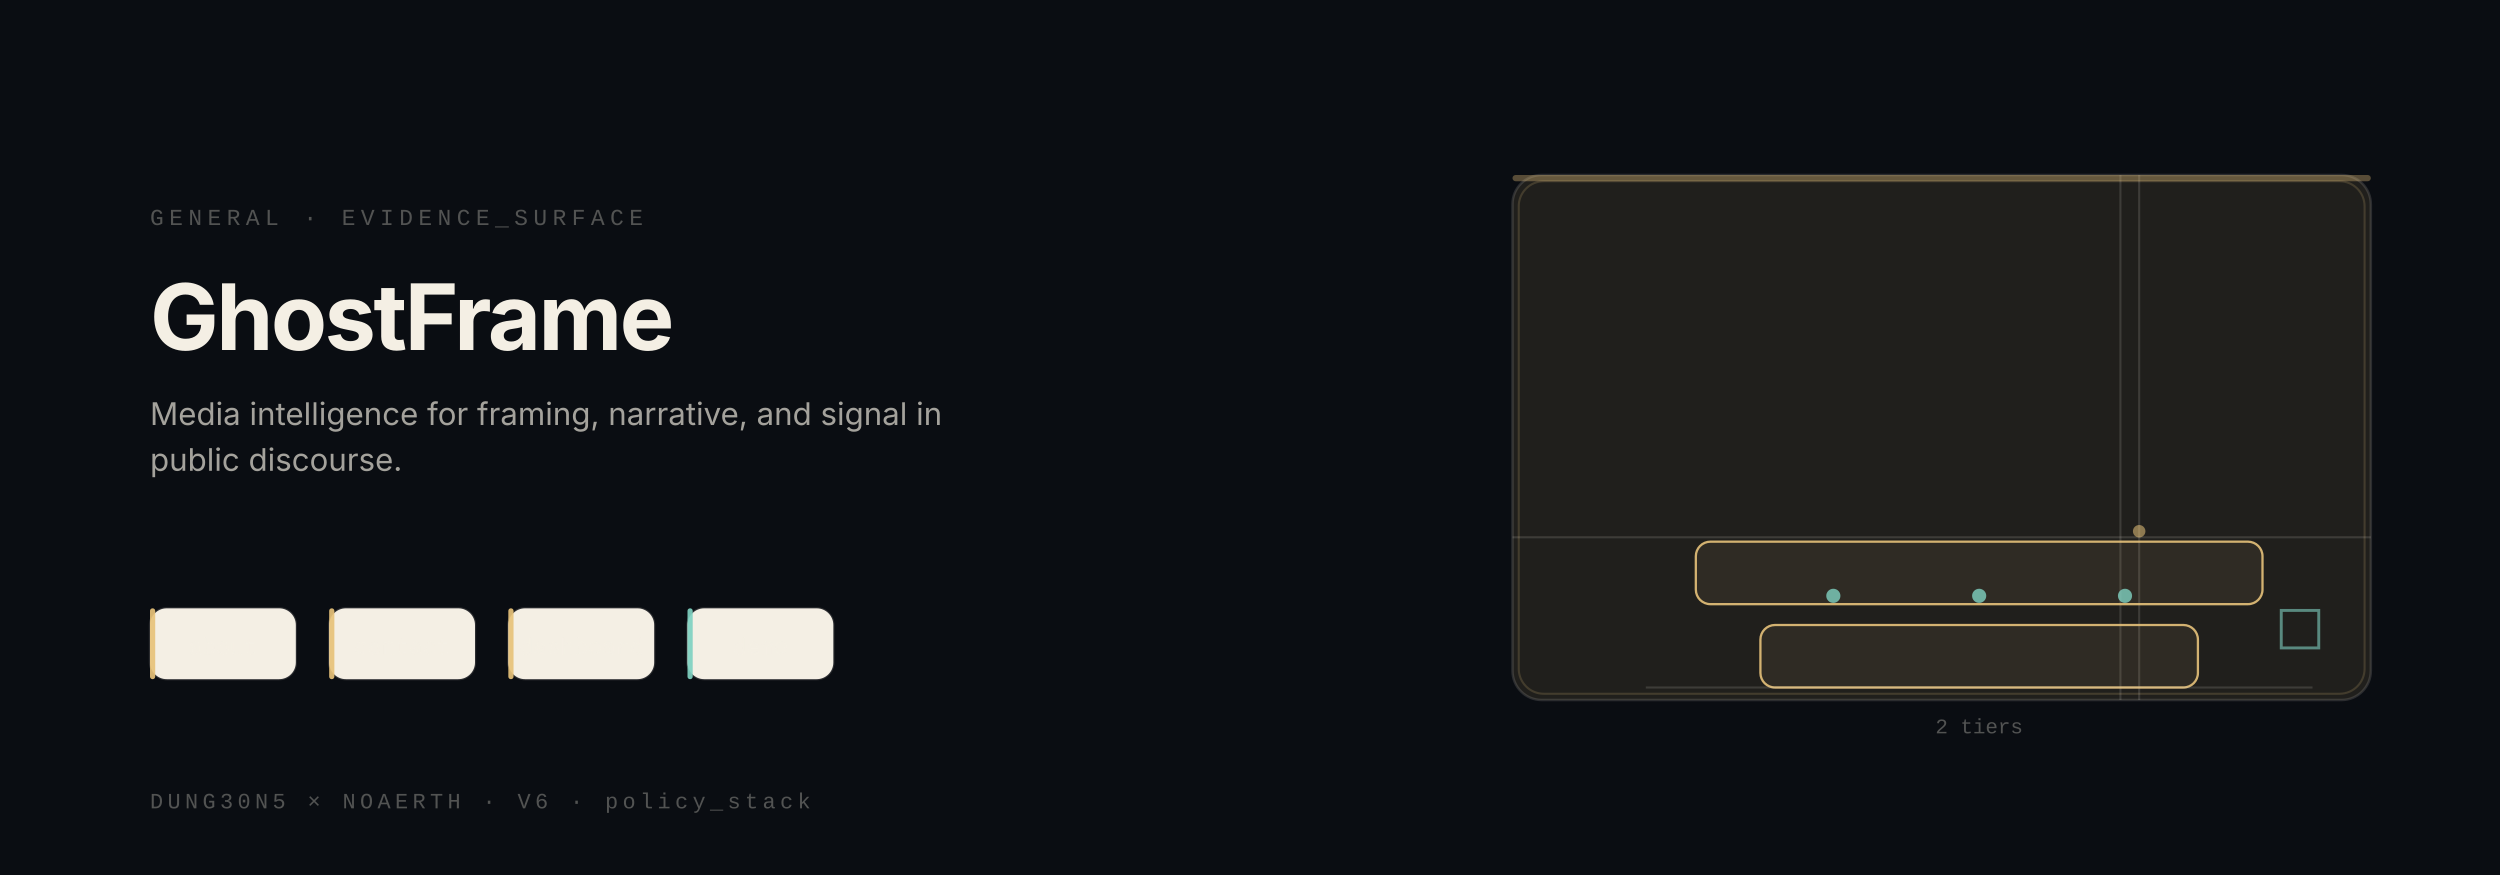
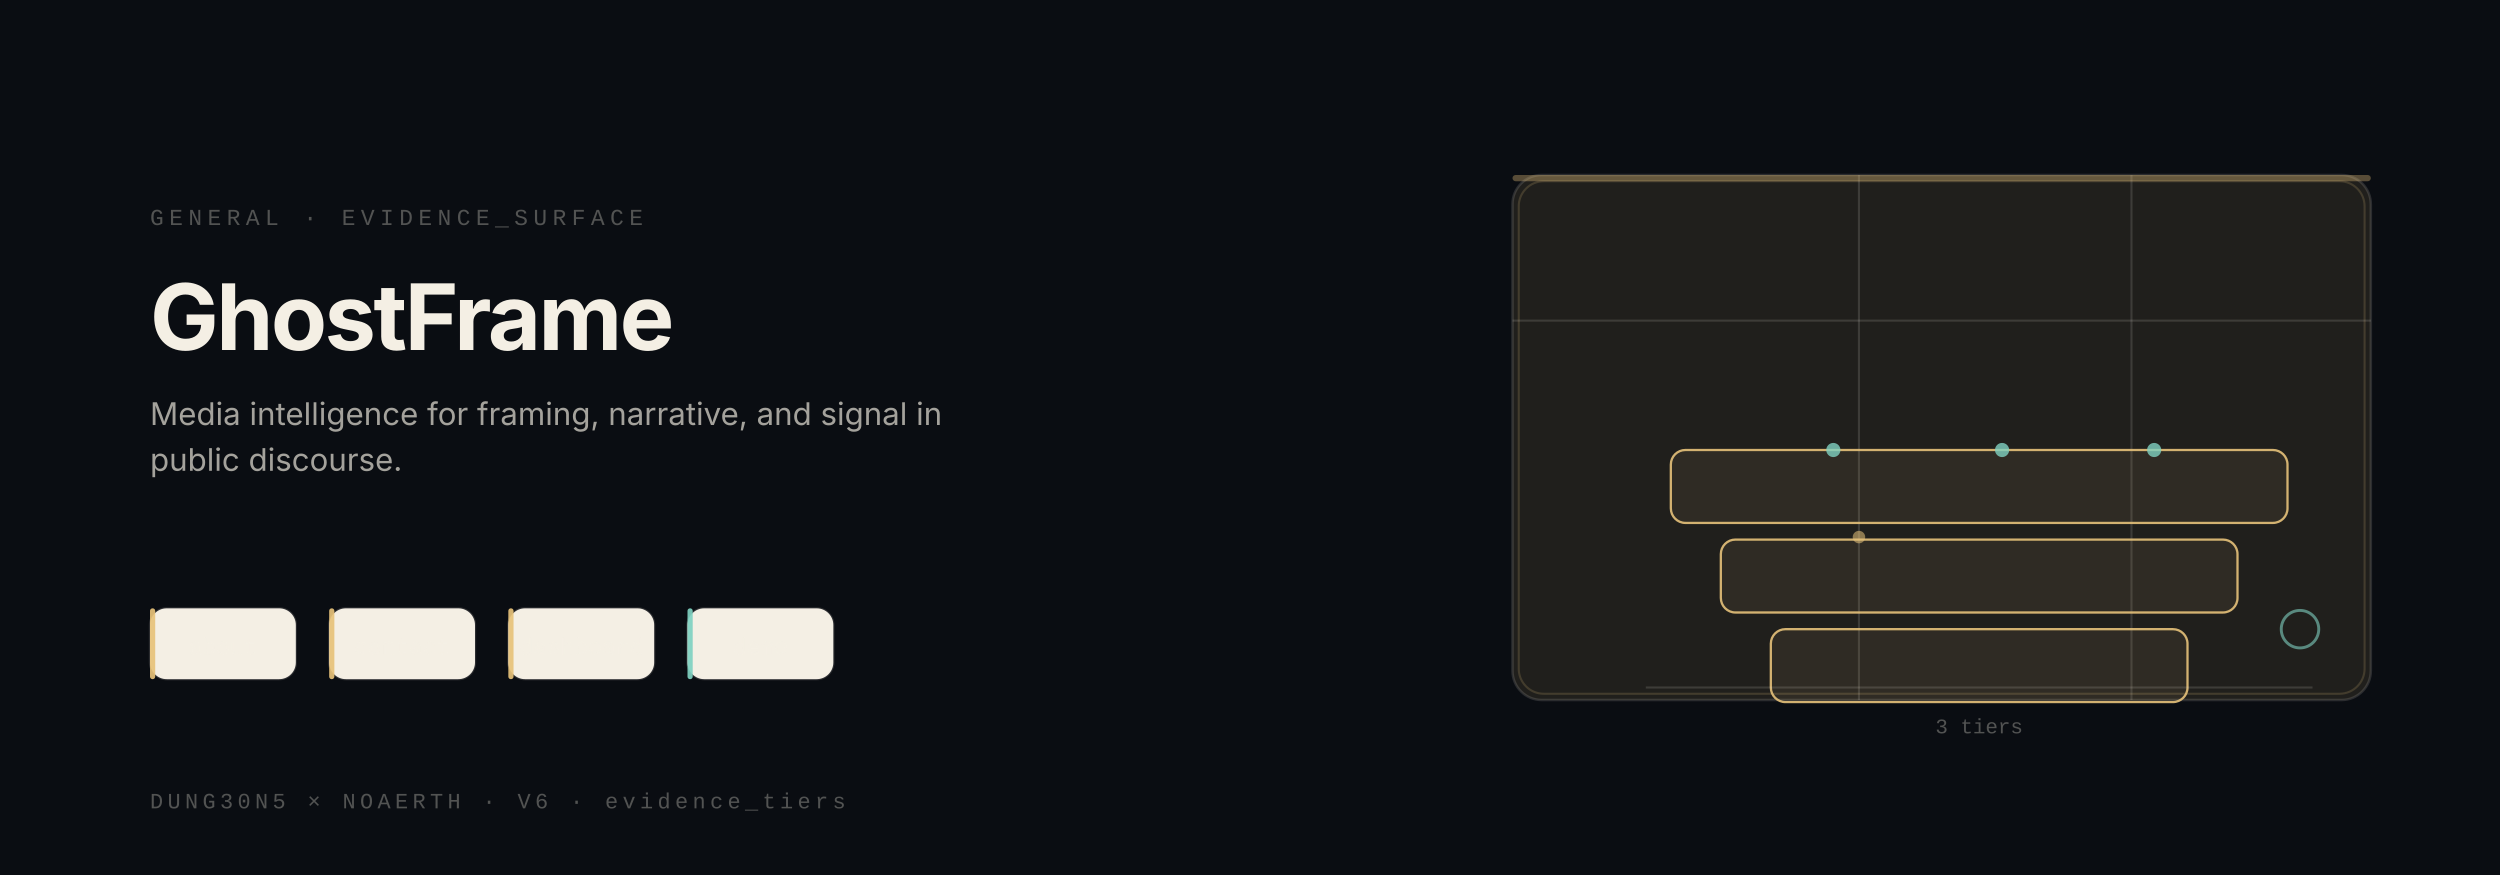
<svg xmlns="http://www.w3.org/2000/svg" viewBox="0 0 1200 420" width="1200" height="420" role="img" aria-label="GhostFrame: claims stack into tiers, and evidence is carried up to be checked">
  <rect width="1200" height="420" fill="#0a0d12" />
  <text x="72" y="108" font-family="ui-monospace, SFMono-Regular, Menlo, Monaco, Consolas, 'Liberation Mono', monospace" font-size="11" letter-spacing="2.6" fill="#f4efe44f">GENERAL · EVIDENCE_SURFACE</text>
  <text x="72" y="168" font-family="-apple-system, BlinkMacSystemFont, 'Segoe UI', Inter, Helvetica, Arial, sans-serif" font-size="44" font-weight="660" letter-spacing="-1.2" fill="#f4efe4">GhostFrame</text>
  <text x="72" y="204" font-family="-apple-system, BlinkMacSystemFont, 'Segoe UI', Inter, Helvetica, Arial, sans-serif" font-size="15" fill="#f4efe4a8">Media intelligence for framing, narrative, and signal in</text>
  <text x="72" y="226" font-family="-apple-system, BlinkMacSystemFont, 'Segoe UI', Inter, Helvetica, Arial, sans-serif" font-size="15" fill="#f4efe4a8">public discourse.</text>
  <rect x="72.0" y="292.0" width="70.0" height="34.0" rx="8" fill="#f4efe4" stroke="#f4efe424" stroke-width="1.1" />
  <rect x="72.0" y="292.0" width="2.5" height="34.0" rx="1.2" fill="#e7c27a" opacity="0.92" />
  <text x="107.0" y="314" font-family="ui-monospace, SFMono-Regular, Menlo, Monaco, Consolas, 'Liberation Mono', monospace" font-size="11" fill="#f4efe4" fill-opacity="0.82" text-anchor="middle">about</text>
  <rect x="158.0" y="292.0" width="70.0" height="34.0" rx="8" fill="#f4efe4" stroke="#f4efe424" stroke-width="1.1" />
  <rect x="158.0" y="292.0" width="2.5" height="34.0" rx="1.2" fill="#e7c27a" opacity="0.92" />
  <text x="193.0" y="314" font-family="ui-monospace, SFMono-Regular, Menlo, Monaco, Consolas, 'Liberation Mono', monospace" font-size="11" fill="#f4efe4" fill-opacity="0.82" text-anchor="middle">contact</text>
  <rect x="244.0" y="292.0" width="70.0" height="34.0" rx="8" fill="#f4efe4" stroke="#f4efe424" stroke-width="1.1" />
  <rect x="244.0" y="292.0" width="2.5" height="34.0" rx="1.2" fill="#e7c27a" opacity="0.92" />
  <text x="279.0" y="314" font-family="ui-monospace, SFMono-Regular, Menlo, Monaco, Consolas, 'Liberation Mono', monospace" font-size="11" fill="#f4efe4" fill-opacity="0.82" text-anchor="middle">dashboard</text>
  <rect x="330.0" y="292.0" width="70.0" height="34.0" rx="8" fill="#f4efe4" stroke="#f4efe424" stroke-width="1.1" />
  <rect x="330.0" y="292.0" width="2.5" height="34.0" rx="1.2" fill="#7fd1c1" opacity="0.92" />
  <text x="365.0" y="314" font-family="ui-monospace, SFMono-Regular, Menlo, Monaco, Consolas, 'Liberation Mono', monospace" font-size="11" fill="#f4efe4" fill-opacity="0.82" text-anchor="middle">demo</text>
  <rect x="726.0" y="84.0" width="412.0" height="252.0" rx="14" fill="#e7c27a" fill-opacity="0.10" />
  <rect x="729.0" y="87.0" width="406.0" height="246.0" rx="12" fill="none" stroke="#e7c27a" stroke-width="1" stroke-opacity="0.18" />
  <rect x="726.0" y="84.0" width="412.0" height="252.0" rx="14" fill="none" stroke="#f4efe424" stroke-width="1.2" />
-   <line x1="1026.8" y1="84.0" x2="1026.8" y2="336.0" stroke="#f4efe424" stroke-width="1" />
-   <line x1="1017.8" y1="84.0" x2="1017.8" y2="336.0" stroke="#f4efe424" stroke-width="1" />
-   <line x1="726.0" y1="257.9" x2="1138.0" y2="257.9" stroke="#f4efe424" stroke-width="1" />
-   <circle cx="1026.8" cy="255.0" r="3" fill="#e7c27a" opacity="0.55" />
+   <line x1="892.3" y1="84.0" x2="892.3" y2="336.0" stroke="#f4efe424" stroke-width="1" />
+   <line x1="1023.1" y1="84.0" x2="1023.1" y2="336.0" stroke="#f4efe424" stroke-width="1" />
+   <line x1="726.0" y1="153.9" x2="1138.0" y2="153.9" stroke="#f4efe424" stroke-width="1" />
+   <circle cx="892.3" cy="257.8" r="3" fill="#e7c27a" opacity="0.55" />
  <rect x="726.0" y="84.0" width="412.0" height="3" rx="1.5" fill="#e7c27a" opacity="0.35" />
-   <path d="M1095.0 293.0 h18 v18 h-18 z" fill="none" stroke="#7fd1c1" stroke-width="1.4" opacity="0.6" />
-   <rect x="845.0" y="300.0" width="210.0" height="30" rx="7" fill="#e7c27a" fill-opacity="0.09" stroke="#e7c27a" stroke-width="1.1" opacity="0.9" />
-   <rect x="814.0" y="260.0" width="272.0" height="30" rx="7" fill="#e7c27a" fill-opacity="0.09" stroke="#e7c27a" stroke-width="1.1" opacity="0.9" />
-   <circle cx="880" cy="286" r="3.4" fill="#7fd1c1" opacity="0.8" />
-   <circle cx="950" cy="286" r="3.4" fill="#7fd1c1" opacity="0.8" />
-   <circle cx="1020" cy="286" r="3.4" fill="#7fd1c1" opacity="0.8" />
+   <circle cx="1104.0" cy="302.0" r="9" fill="none" stroke="#7fd1c1" stroke-width="1.4" opacity="0.6" />
+   <rect x="850.0" y="302.0" width="200.0" height="35" rx="7" fill="#e7c27a" fill-opacity="0.09" stroke="#e7c27a" stroke-width="1.1" opacity="0.9" />
+   <rect x="826.0" y="259.0" width="248.0" height="35" rx="7" fill="#e7c27a" fill-opacity="0.09" stroke="#e7c27a" stroke-width="1.1" opacity="0.9" />
+   <rect x="802.0" y="216.0" width="296.0" height="35" rx="7" fill="#e7c27a" fill-opacity="0.09" stroke="#e7c27a" stroke-width="1.1" opacity="0.9" />
+   <circle cx="880" cy="216" r="3.4" fill="#7fd1c1" opacity="0.8" />
+   <circle cx="961" cy="216" r="3.4" fill="#7fd1c1" opacity="0.8" />
+   <circle cx="1034" cy="216" r="3.4" fill="#7fd1c1" opacity="0.8" />
  <line x1="790" y1="330" x2="1110" y2="330" stroke="#f4efe424" stroke-width="1" />
-   <text x="950" y="352" font-family="ui-monospace, SFMono-Regular, Menlo, Monaco, Consolas, 'Liberation Mono', monospace" font-size="10" fill="#f4efe44f" text-anchor="middle">2 tiers</text>
-   <text x="72" y="388" font-family="ui-monospace, SFMono-Regular, Menlo, Monaco, Consolas, 'Liberation Mono', monospace" font-size="10.5" letter-spacing="2.1" fill="#f4efe44f">DUNG30N5 × NOAERTH · V6 · policy_stack</text>
+   <text x="950" y="352" font-family="ui-monospace, SFMono-Regular, Menlo, Monaco, Consolas, 'Liberation Mono', monospace" font-size="10" fill="#f4efe44f" text-anchor="middle">3 tiers</text>
+   <text x="72" y="388" font-family="ui-monospace, SFMono-Regular, Menlo, Monaco, Consolas, 'Liberation Mono', monospace" font-size="10.5" letter-spacing="2.1" fill="#f4efe44f">DUNG30N5 × NOAERTH · V6 · evidence_tiers</text>
</svg>
